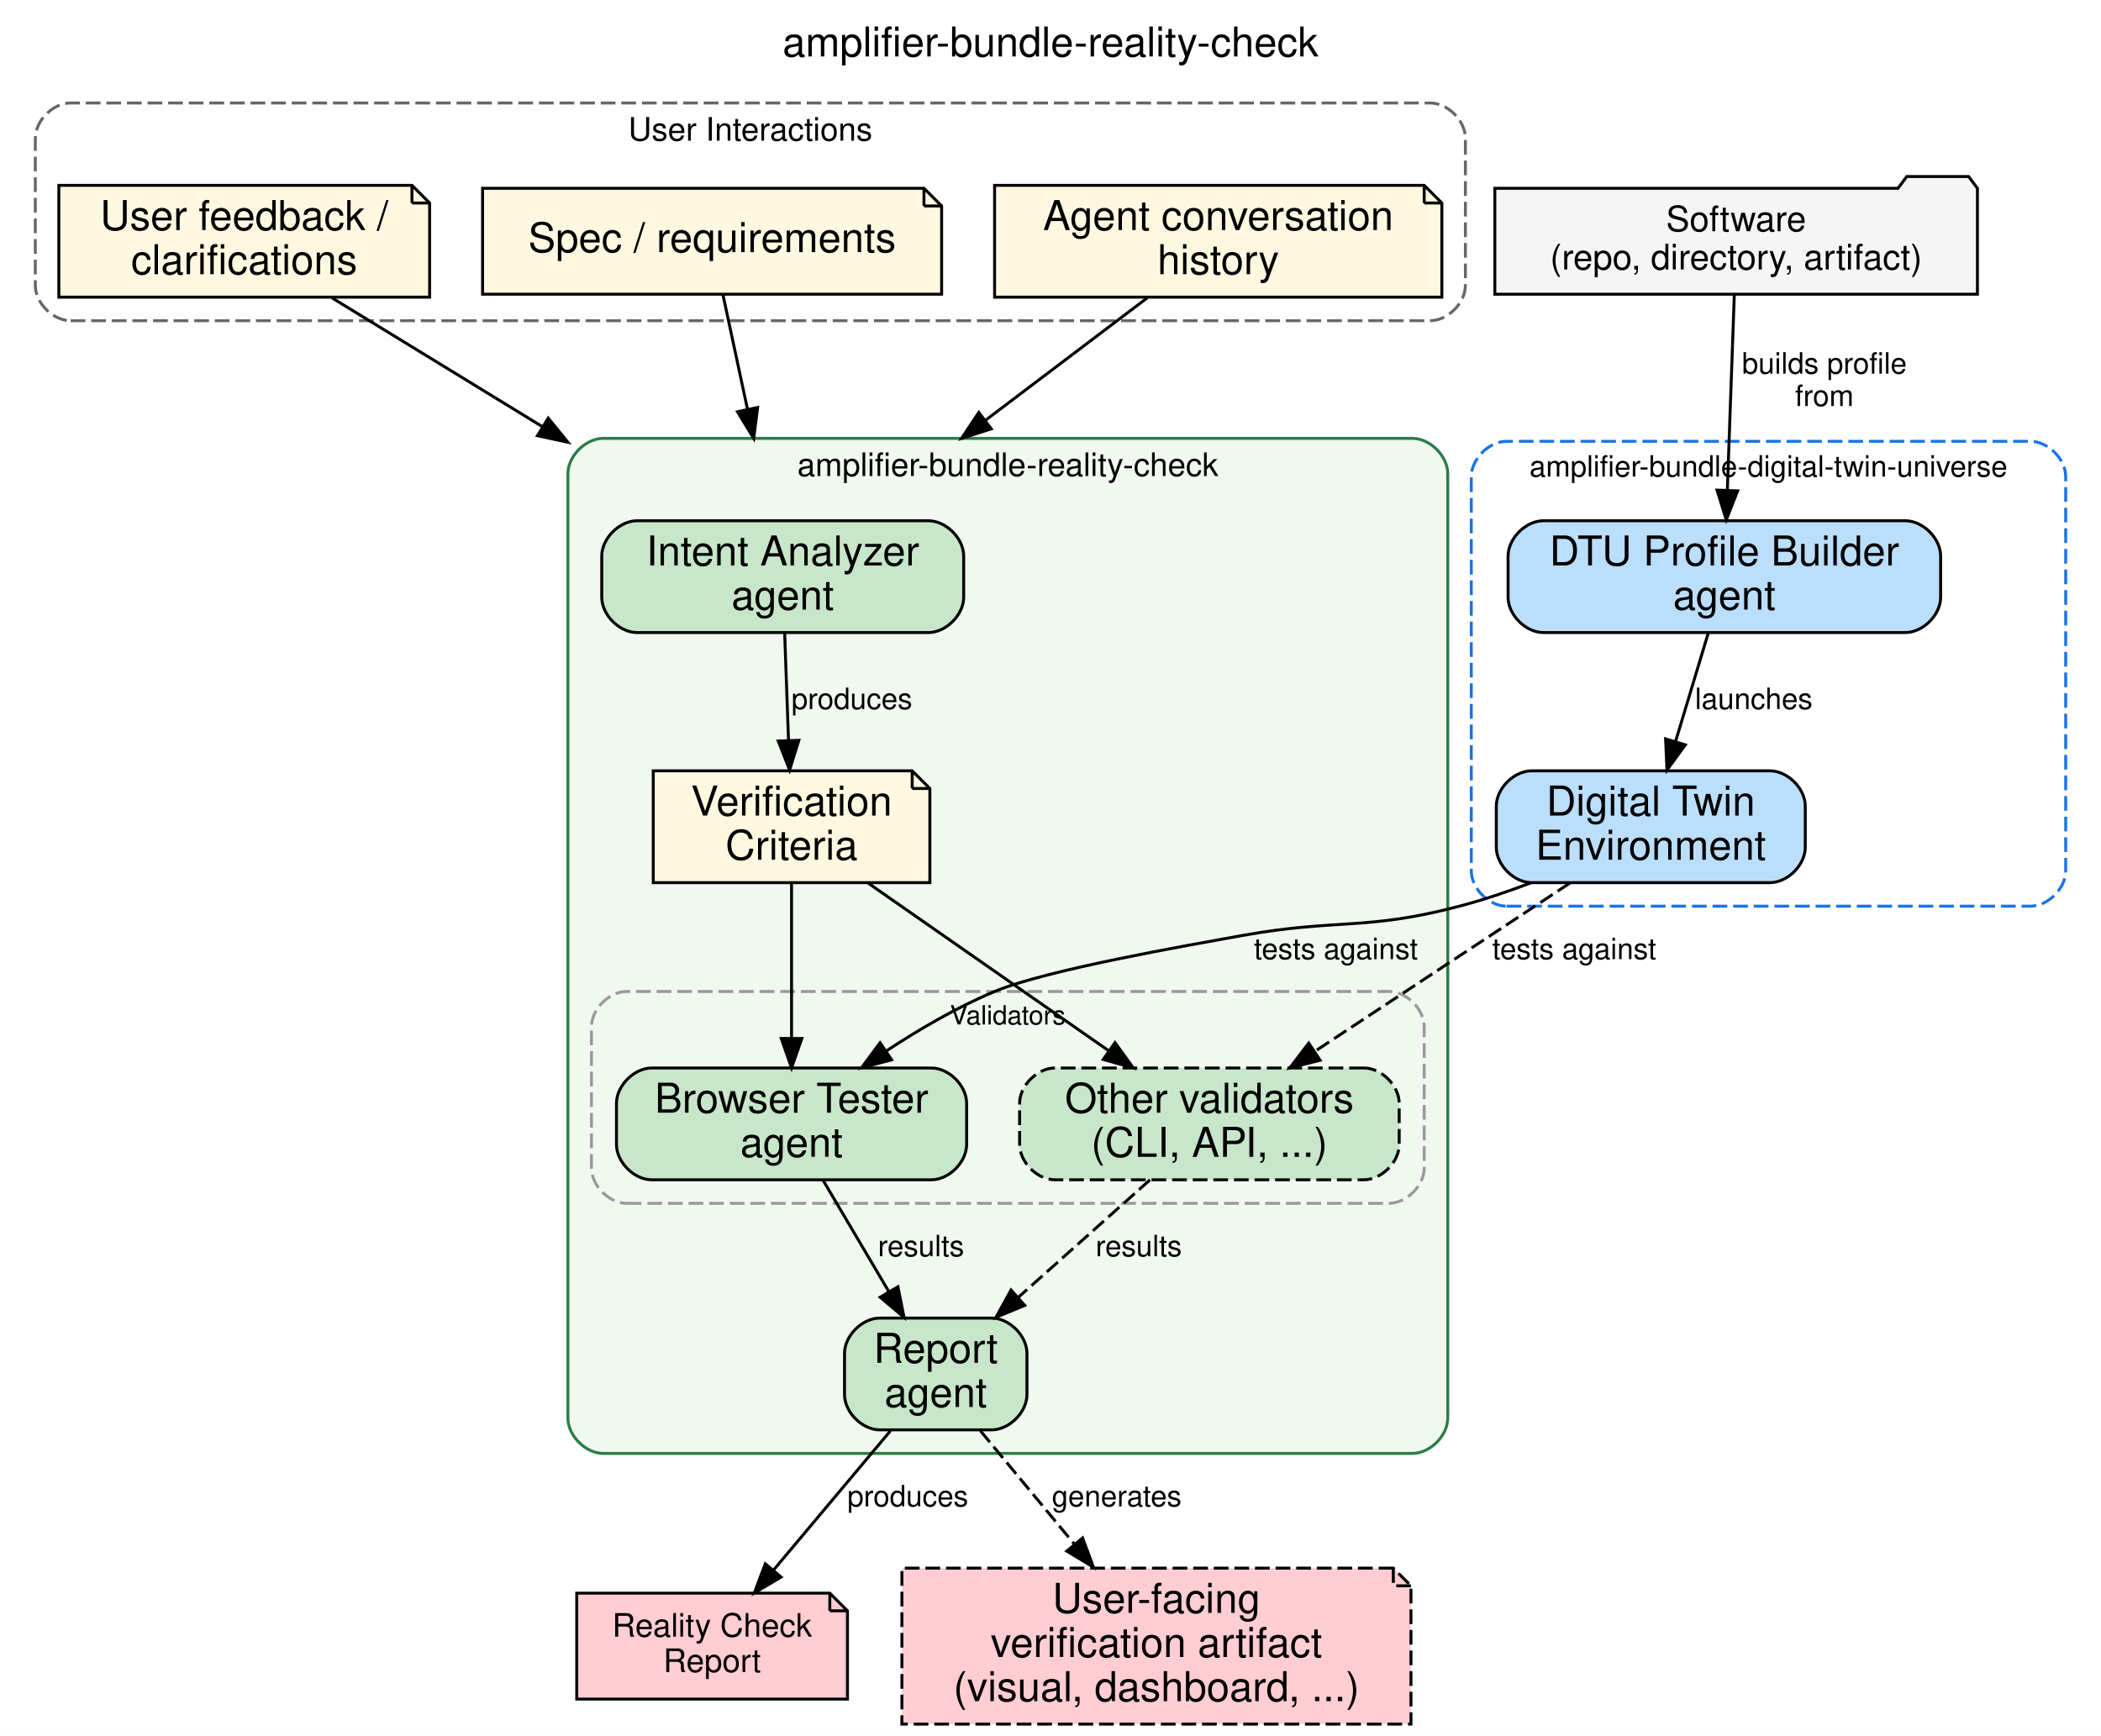
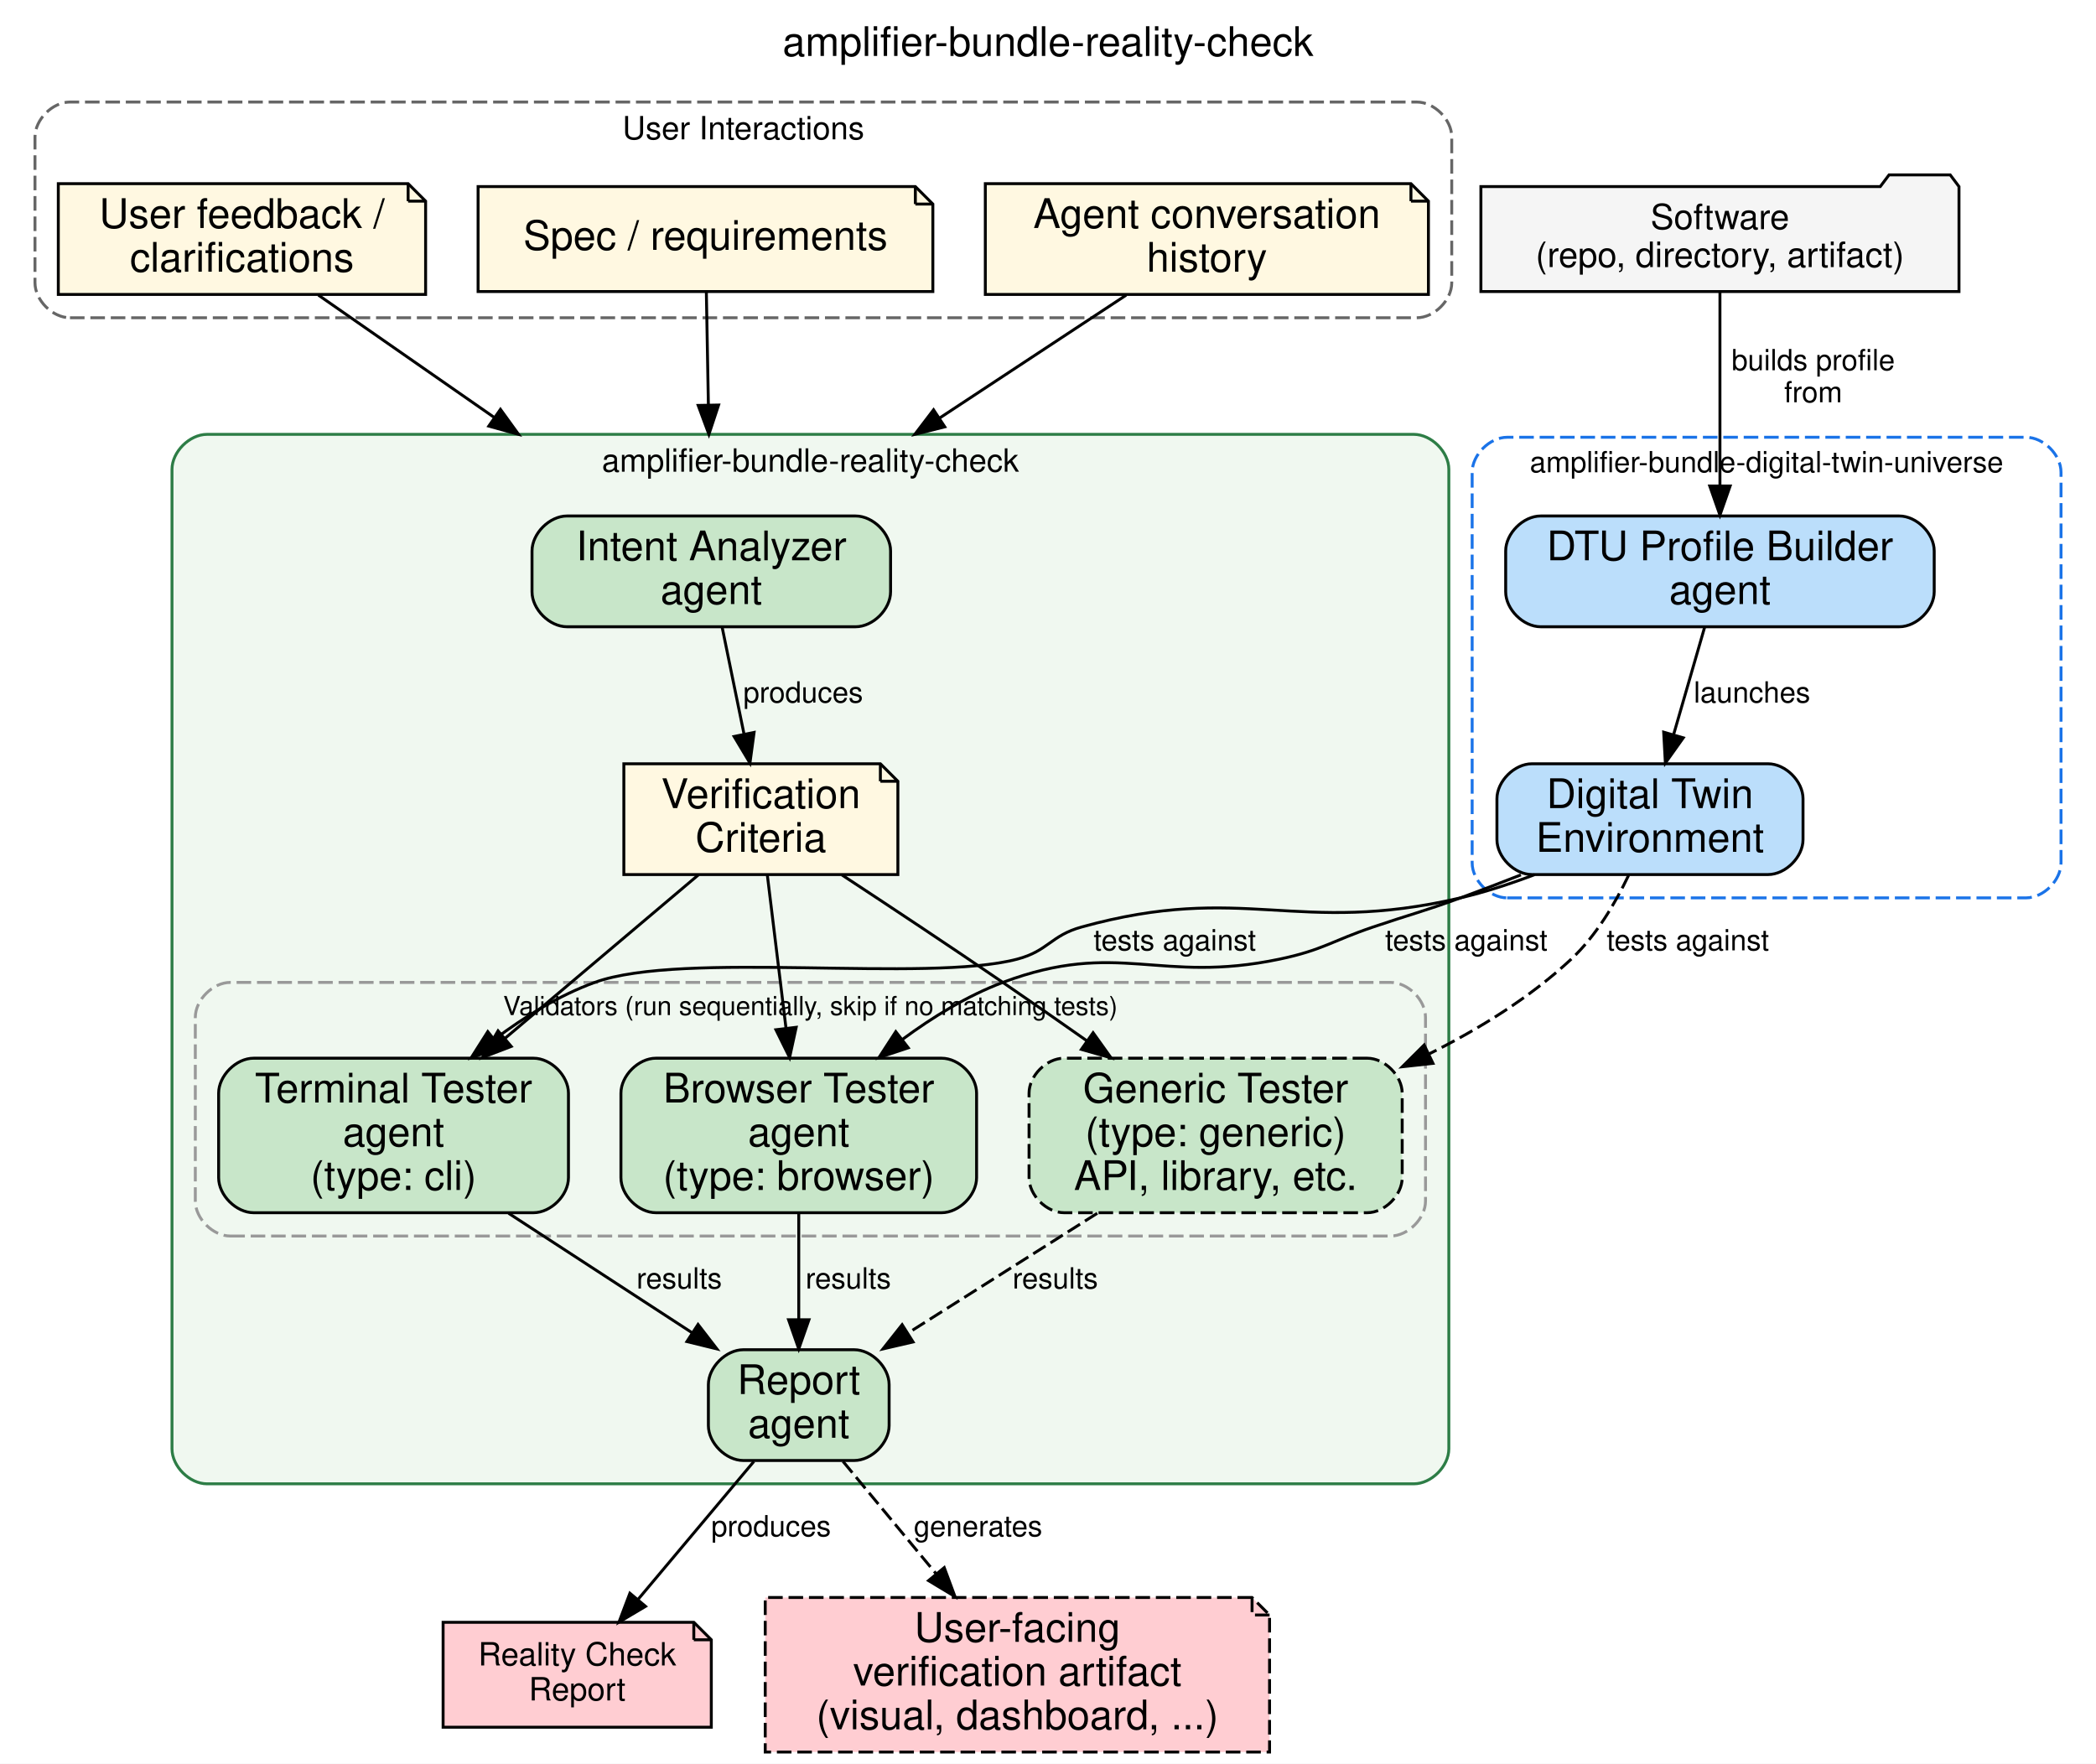
- <svg xmlns="http://www.w3.org/2000/svg" width="714pt" height="590pt" viewBox="0.00 0.00 714.00 590.00">
-   <g id="graph0" class="graph" transform="scale(1 1) rotate(0) translate(4 586)">
-     <polygon fill="white" stroke="transparent" points="-4,4 -4,-586 710,-586 710,4 -4,4" />
-     <text text-anchor="middle" x="353" y="-566.8" font-family="Helvetica,sans-Serif" font-size="14.00">amplifier-bundle-reality-check</text>
+ <svg xmlns="http://www.w3.org/2000/svg" width="719pt" height="605pt" viewBox="0.00 0.00 719.00 605.00">
+   <g id="graph0" class="graph" transform="scale(1 1) rotate(0) translate(4 601)">
+     <polygon fill="white" stroke="transparent" points="-4,4 -4,-601 715,-601 715,4 -4,4" />
+     <text text-anchor="middle" x="355.5" y="-581.8" font-family="Helvetica,sans-Serif" font-size="14.00">amplifier-bundle-reality-check</text>
    <g id="clust1" class="cluster">
-       <path fill="none" stroke="#666666" stroke-dasharray="5,2" d="M20,-477C20,-477 482,-477 482,-477 488,-477 494,-483 494,-489 494,-489 494,-539 494,-539 494,-545 488,-551 482,-551 482,-551 20,-551 20,-551 14,-551 8,-545 8,-539 8,-539 8,-489 8,-489 8,-483 14,-477 20,-477" />
-       <text text-anchor="middle" x="251" y="-538.2" font-family="Helvetica,sans-Serif" font-size="11.00">User Interactions</text>
+       <path fill="none" stroke="#666666" stroke-dasharray="5,2" d="M20,-492C20,-492 482,-492 482,-492 488,-492 494,-498 494,-504 494,-504 494,-554 494,-554 494,-560 488,-566 482,-566 482,-566 20,-566 20,-566 14,-566 8,-560 8,-554 8,-554 8,-504 8,-504 8,-498 14,-492 20,-492" />
+       <text text-anchor="middle" x="251" y="-553.2" font-family="Helvetica,sans-Serif" font-size="11.00">User Interactions</text>
    </g>
    <g id="clust2" class="cluster">
-       <path fill="#f0f8f0" stroke="#2d7d46" d="M201,-92C201,-92 476,-92 476,-92 482,-92 488,-98 488,-104 488,-104 488,-425 488,-425 488,-431 482,-437 476,-437 476,-437 201,-437 201,-437 195,-437 189,-431 189,-425 189,-425 189,-104 189,-104 189,-98 195,-92 201,-92" />
-       <text text-anchor="middle" x="338.5" y="-424.2" font-family="Helvetica,sans-Serif" font-size="11.00">amplifier-bundle-reality-check</text>
+       <path fill="#f0f8f0" stroke="#2d7d46" d="M67,-92C67,-92 481,-92 481,-92 487,-92 493,-98 493,-104 493,-104 493,-440 493,-440 493,-446 487,-452 481,-452 481,-452 67,-452 67,-452 61,-452 55,-446 55,-440 55,-440 55,-104 55,-104 55,-98 61,-92 67,-92" />
+       <text text-anchor="middle" x="274" y="-439.2" font-family="Helvetica,sans-Serif" font-size="11.00">amplifier-bundle-reality-check</text>
    </g>
    <g id="clust3" class="cluster">
-       <path fill="none" stroke="#999999" stroke-dasharray="5,2" d="M209,-177C209,-177 468,-177 468,-177 474,-177 480,-183 480,-189 480,-189 480,-237 480,-237 480,-243 474,-249 468,-249 468,-249 209,-249 209,-249 203,-249 197,-243 197,-237 197,-237 197,-189 197,-189 197,-183 203,-177 209,-177" />
-       <text text-anchor="middle" x="338.5" y="-237.8" font-family="Helvetica,sans-Serif" font-size="9.00">Validators</text>
+       <path fill="none" stroke="#999999" stroke-dasharray="5,2" d="M75,-177C75,-177 473,-177 473,-177 479,-177 485,-183 485,-189 485,-189 485,-252 485,-252 485,-258 479,-264 473,-264 473,-264 75,-264 75,-264 69,-264 63,-258 63,-252 63,-252 63,-189 63,-189 63,-183 69,-177 75,-177" />
+       <text text-anchor="middle" x="274" y="-252.8" font-family="Helvetica,sans-Serif" font-size="9.00">Validators (run sequentially, skip if no matching tests)</text>
    </g>
    <g id="clust4" class="cluster">
-       <path fill="none" stroke="#1a73e8" stroke-dasharray="5,2" d="M508,-278C508,-278 686,-278 686,-278 692,-278 698,-284 698,-290 698,-290 698,-424 698,-424 698,-430 692,-436 686,-436 686,-436 508,-436 508,-436 502,-436 496,-430 496,-424 496,-424 496,-290 496,-290 496,-284 502,-278 508,-278" />
-       <text text-anchor="middle" x="597" y="-424" font-family="Helvetica,sans-Serif" font-size="10.00">amplifier-bundle-digital-twin-universe</text>
+       <path fill="none" stroke="#1a73e8" stroke-dasharray="5,2" d="M513,-293C513,-293 691,-293 691,-293 697,-293 703,-299 703,-305 703,-305 703,-439 703,-439 703,-445 697,-451 691,-451 691,-451 513,-451 513,-451 507,-451 501,-445 501,-439 501,-439 501,-305 501,-305 501,-299 507,-293 513,-293" />
+       <text text-anchor="middle" x="602" y="-439" font-family="Helvetica,sans-Serif" font-size="10.00">amplifier-bundle-digital-twin-universe</text>
    </g>
    <g id="node1" class="node">
-       <polygon fill="#fff8e1" stroke="black" points="310,-522 160,-522 160,-486 316,-486 316,-516 310,-522" />
-       <polyline fill="none" stroke="black" points="310,-522 310,-516 " />
-       <polyline fill="none" stroke="black" points="316,-516 310,-516 " />
-       <text text-anchor="middle" x="238" y="-500.3" font-family="Helvetica,sans-Serif" font-size="14.00">Spec / requirements</text>
+       <polygon fill="#fff8e1" stroke="black" points="310,-537 160,-537 160,-501 316,-501 316,-531 310,-537" />
+       <polyline fill="none" stroke="black" points="310,-537 310,-531 " />
+       <polyline fill="none" stroke="black" points="316,-531 310,-531 " />
+       <text text-anchor="middle" x="238" y="-515.3" font-family="Helvetica,sans-Serif" font-size="14.00">Spec / requirements</text>
    </g>
    <g id="node5" class="node">
-       <path fill="#c8e6c9" stroke="black" d="M311.5,-409C311.5,-409 212.5,-409 212.5,-409 206.5,-409 200.5,-403 200.5,-397 200.5,-397 200.5,-383 200.5,-383 200.5,-377 206.5,-371 212.5,-371 212.5,-371 311.5,-371 311.5,-371 317.5,-371 323.5,-377 323.5,-383 323.5,-383 323.5,-397 323.5,-397 323.5,-403 317.5,-409 311.5,-409" />
-       <text text-anchor="middle" x="262" y="-393.8" font-family="Helvetica,sans-Serif" font-size="14.00">Intent Analyzer</text>
-       <text text-anchor="middle" x="262" y="-378.8" font-family="Helvetica,sans-Serif" font-size="14.00">agent</text>
+       <path fill="#c8e6c9" stroke="black" d="M289.5,-424C289.5,-424 190.5,-424 190.5,-424 184.5,-424 178.5,-418 178.5,-412 178.5,-412 178.5,-398 178.5,-398 178.5,-392 184.5,-386 190.5,-386 190.5,-386 289.5,-386 289.5,-386 295.5,-386 301.5,-392 301.5,-398 301.5,-398 301.5,-412 301.5,-412 301.5,-418 295.5,-424 289.5,-424" />
+       <text text-anchor="middle" x="240" y="-408.8" font-family="Helvetica,sans-Serif" font-size="14.00">Intent Analyzer</text>
+       <text text-anchor="middle" x="240" y="-393.8" font-family="Helvetica,sans-Serif" font-size="14.00">agent</text>
    </g>
    <g id="edge3" class="edge">
-       <path fill="none" stroke="black" d="M241.65,-485.99C243.92,-475.4 246.98,-461.11 250.04,-446.83" />
-       <polygon fill="black" stroke="black" points="253.47,-447.51 252.14,-437 246.63,-446.04 253.47,-447.51" />
+       <path fill="none" stroke="black" d="M238.3,-500.99C238.49,-490.5 238.74,-476.38 239,-462.24" />
+       <polygon fill="black" stroke="black" points="242.5,-462.06 239.18,-452 235.5,-461.93 242.5,-462.06" />
    </g>
    <g id="node2" class="node">
-       <polygon fill="#fff8e1" stroke="black" points="480,-523 334,-523 334,-485 486,-485 486,-517 480,-523" />
-       <polyline fill="none" stroke="black" points="480,-523 480,-517 " />
-       <polyline fill="none" stroke="black" points="486,-517 480,-517 " />
-       <text text-anchor="middle" x="410" y="-507.8" font-family="Helvetica,sans-Serif" font-size="14.00">Agent conversation</text>
-       <text text-anchor="middle" x="410" y="-492.8" font-family="Helvetica,sans-Serif" font-size="14.00">history</text>
+       <polygon fill="#fff8e1" stroke="black" points="480,-538 334,-538 334,-500 486,-500 486,-532 480,-538" />
+       <polyline fill="none" stroke="black" points="480,-538 480,-532 " />
+       <polyline fill="none" stroke="black" points="486,-532 480,-532 " />
+       <text text-anchor="middle" x="410" y="-522.8" font-family="Helvetica,sans-Serif" font-size="14.00">Agent conversation</text>
+       <text text-anchor="middle" x="410" y="-507.8" font-family="Helvetica,sans-Serif" font-size="14.00">history</text>
    </g>
    <g id="edge4" class="edge">
-       <path fill="none" stroke="black" d="M385.89,-484.76C370.84,-473.36 350.62,-458.07 330.89,-443.14" />
-       <polygon fill="black" stroke="black" points="332.87,-440.24 322.78,-437 328.64,-445.82 332.87,-440.24" />
+       <path fill="none" stroke="black" d="M382.31,-499.76C364.78,-488.21 341.17,-472.66 318.23,-457.54" />
+       <polygon fill="black" stroke="black" points="320.09,-454.58 309.82,-452 316.24,-460.42 320.09,-454.58" />
    </g>
    <g id="node3" class="node">
-       <polygon fill="#fff8e1" stroke="black" points="136,-523 16,-523 16,-485 142,-485 142,-517 136,-523" />
-       <polyline fill="none" stroke="black" points="136,-523 136,-517 " />
-       <polyline fill="none" stroke="black" points="142,-517 136,-517 " />
-       <text text-anchor="middle" x="79" y="-507.8" font-family="Helvetica,sans-Serif" font-size="14.00">User feedback /</text>
-       <text text-anchor="middle" x="79" y="-492.8" font-family="Helvetica,sans-Serif" font-size="14.00">clarifications</text>
+       <polygon fill="#fff8e1" stroke="black" points="136,-538 16,-538 16,-500 142,-500 142,-532 136,-538" />
+       <polyline fill="none" stroke="black" points="136,-538 136,-532 " />
+       <polyline fill="none" stroke="black" points="142,-532 136,-532 " />
+       <text text-anchor="middle" x="79" y="-522.8" font-family="Helvetica,sans-Serif" font-size="14.00">User feedback /</text>
+       <text text-anchor="middle" x="79" y="-507.8" font-family="Helvetica,sans-Serif" font-size="14.00">clarifications</text>
    </g>
    <g id="edge5" class="edge">
-       <path fill="none" stroke="black" d="M108.81,-484.76C128.34,-472.8 154.89,-456.55 180.4,-440.94" />
-       <polygon fill="black" stroke="black" points="182.3,-443.88 189,-435.68 178.65,-437.91 182.3,-443.88" />
+       <path fill="none" stroke="black" d="M105.23,-499.76C121.75,-488.26 143.99,-472.79 165.63,-457.74" />
+       <polygon fill="black" stroke="black" points="167.67,-460.58 173.88,-452 163.67,-454.83 167.67,-460.58" />
    </g>
    <g id="node4" class="node">
-       <polygon fill="#f5f5f5" stroke="black" points="668,-522 665,-526 644,-526 641,-522 504,-522 504,-486 668,-486 668,-522" />
-       <text text-anchor="middle" x="586" y="-507.4" font-family="Helvetica,sans-Serif" font-size="12.00">Software</text>
-       <text text-anchor="middle" x="586" y="-494.4" font-family="Helvetica,sans-Serif" font-size="12.00">(repo, directory, artifact)</text>
+       <polygon fill="#f5f5f5" stroke="black" points="668,-537 665,-541 644,-541 641,-537 504,-537 504,-501 668,-501 668,-537" />
+       <text text-anchor="middle" x="586" y="-522.4" font-family="Helvetica,sans-Serif" font-size="12.00">Software</text>
+       <text text-anchor="middle" x="586" y="-509.4" font-family="Helvetica,sans-Serif" font-size="12.00">(repo, directory, artifact)</text>
+     </g>
+     <g id="node11" class="node">
+       <path fill="#bbdefb" stroke="black" d="M647.5,-424C647.5,-424 524.5,-424 524.5,-424 518.5,-424 512.5,-418 512.5,-412 512.5,-412 512.5,-398 512.5,-398 512.5,-392 518.5,-386 524.5,-386 524.5,-386 647.5,-386 647.5,-386 653.5,-386 659.5,-392 659.5,-398 659.5,-398 659.5,-412 659.5,-412 659.5,-418 653.5,-424 647.5,-424" />
+       <text text-anchor="middle" x="586" y="-408.8" font-family="Helvetica,sans-Serif" font-size="14.00">DTU Profile Builder</text>
+       <text text-anchor="middle" x="586" y="-393.8" font-family="Helvetica,sans-Serif" font-size="14.00">agent</text>
+     </g>
+     <g id="edge6" class="edge">
+       <path fill="none" stroke="black" d="M586,-500.99C586,-483.38 586,-455.55 586,-434.55" />
+       <polygon fill="black" stroke="black" points="589.5,-434.29 586,-424.29 582.5,-434.29 589.5,-434.29" />
+       <text text-anchor="middle" x="618" y="-474" font-family="Helvetica,sans-Serif" font-size="10.00">builds profile</text>
+       <text text-anchor="middle" x="618" y="-463" font-family="Helvetica,sans-Serif" font-size="10.00">from</text>
+     </g>
+     <g id="node6" class="node">
+       <polygon fill="#fff8e1" stroke="black" points="298,-339 210,-339 210,-301 304,-301 304,-333 298,-339" />
+       <polyline fill="none" stroke="black" points="298,-339 298,-333 " />
+       <polyline fill="none" stroke="black" points="304,-333 298,-333 " />
+       <text text-anchor="middle" x="257" y="-323.8" font-family="Helvetica,sans-Serif" font-size="14.00">Verification</text>
+       <text text-anchor="middle" x="257" y="-308.8" font-family="Helvetica,sans-Serif" font-size="14.00">Criteria</text>
+     </g>
+     <g id="edge1" class="edge">
+       <path fill="none" stroke="black" d="M243.69,-385.99C245.88,-375.3 248.7,-361.5 251.19,-349.37" />
+       <polygon fill="black" stroke="black" points="254.68,-349.76 253.26,-339.26 247.82,-348.36 254.68,-349.76" />
+       <text text-anchor="middle" x="271.5" y="-360" font-family="Helvetica,sans-Serif" font-size="10.00">produces</text>
+     </g>
+     <g id="node7" class="node">
+       <path fill="#c8e6c9" stroke="black" d="M179,-238C179,-238 83,-238 83,-238 77,-238 71,-232 71,-226 71,-226 71,-197 71,-197 71,-191 77,-185 83,-185 83,-185 179,-185 179,-185 185,-185 191,-191 191,-197 191,-197 191,-226 191,-226 191,-232 185,-238 179,-238" />
+       <text text-anchor="middle" x="131" y="-222.8" font-family="Helvetica,sans-Serif" font-size="14.00">Terminal Tester</text>
+       <text text-anchor="middle" x="131" y="-207.8" font-family="Helvetica,sans-Serif" font-size="14.00">agent</text>
+       <text text-anchor="middle" x="131" y="-192.8" font-family="Helvetica,sans-Serif" font-size="14.00">(type: cli)</text>
+     </g>
+     <g id="edge7" class="edge">
+       <path fill="none" stroke="black" d="M235.63,-300.93C217.49,-285.61 191.03,-263.24 169.25,-244.83" />
+       <polygon fill="black" stroke="black" points="171.37,-242.04 161.47,-238.25 166.85,-247.38 171.37,-242.04" />
+     </g>
+     <g id="node8" class="node">
+       <path fill="#c8e6c9" stroke="black" d="M319,-238C319,-238 221,-238 221,-238 215,-238 209,-232 209,-226 209,-226 209,-197 209,-197 209,-191 215,-185 221,-185 221,-185 319,-185 319,-185 325,-185 331,-191 331,-197 331,-197 331,-226 331,-226 331,-232 325,-238 319,-238" />
+       <text text-anchor="middle" x="270" y="-222.8" font-family="Helvetica,sans-Serif" font-size="14.00">Browser Tester</text>
+       <text text-anchor="middle" x="270" y="-207.8" font-family="Helvetica,sans-Serif" font-size="14.00">agent</text>
+       <text text-anchor="middle" x="270" y="-192.8" font-family="Helvetica,sans-Serif" font-size="14.00">(type: browser)</text>
+     </g>
+     <g id="edge8" class="edge">
+       <path fill="none" stroke="black" d="M259.21,-300.93C260.96,-286.55 263.47,-265.96 265.63,-248.27" />
+       <polygon fill="black" stroke="black" points="269.12,-248.6 266.86,-238.25 262.17,-247.76 269.12,-248.6" />
+     </g>
+     <g id="node9" class="node">
+       <path fill="#c8e6c9" stroke="black" stroke-dasharray="5,2" d="M465,-238C465,-238 361,-238 361,-238 355,-238 349,-232 349,-226 349,-226 349,-197 349,-197 349,-191 355,-185 361,-185 361,-185 465,-185 465,-185 471,-185 477,-191 477,-197 477,-197 477,-226 477,-226 477,-232 471,-238 465,-238" />
+       <text text-anchor="middle" x="413" y="-222.8" font-family="Helvetica,sans-Serif" font-size="14.00">Generic Tester</text>
+       <text text-anchor="middle" x="413" y="-207.8" font-family="Helvetica,sans-Serif" font-size="14.00">(type: generic)</text>
+       <text text-anchor="middle" x="413" y="-192.8" font-family="Helvetica,sans-Serif" font-size="14.00">API, library, etc.</text>
+     </g>
+     <g id="edge9" class="edge">
+       <path fill="none" stroke="black" d="M284.8,-300.87C300.99,-290.24 321.74,-276.49 340,-264 349.41,-257.57 359.43,-250.58 368.93,-243.9" />
+       <polygon fill="black" stroke="black" points="370.97,-246.74 377.13,-238.12 366.94,-241.02 370.97,-246.74" />
    </g>
    <g id="node10" class="node">
-       <path fill="#bbdefb" stroke="black" d="M643.5,-409C643.5,-409 520.5,-409 520.5,-409 514.5,-409 508.5,-403 508.5,-397 508.5,-397 508.5,-383 508.5,-383 508.5,-377 514.5,-371 520.5,-371 520.5,-371 643.5,-371 643.5,-371 649.5,-371 655.5,-377 655.5,-383 655.5,-383 655.5,-397 655.5,-397 655.5,-403 649.5,-409 643.5,-409" />
-       <text text-anchor="middle" x="582" y="-393.8" font-family="Helvetica,sans-Serif" font-size="14.00">DTU Profile Builder</text>
-       <text text-anchor="middle" x="582" y="-378.8" font-family="Helvetica,sans-Serif" font-size="14.00">agent</text>
+       <path fill="#c8e6c9" stroke="black" d="M289,-138C289,-138 251,-138 251,-138 245,-138 239,-132 239,-126 239,-126 239,-112 239,-112 239,-106 245,-100 251,-100 251,-100 289,-100 289,-100 295,-100 301,-106 301,-112 301,-112 301,-126 301,-126 301,-132 295,-138 289,-138" />
+       <text text-anchor="middle" x="270" y="-122.8" font-family="Helvetica,sans-Serif" font-size="14.00">Report</text>
+       <text text-anchor="middle" x="270" y="-107.8" font-family="Helvetica,sans-Serif" font-size="14.00">agent</text>
    </g>
-     <g id="edge6" class="edge">
-       <path fill="none" stroke="black" d="M585.39,-485.99C584.76,-468.38 583.77,-440.55 583.02,-419.55" />
-       <polygon fill="black" stroke="black" points="586.51,-419.16 582.65,-409.29 579.51,-419.41 586.51,-419.16" />
-       <text text-anchor="middle" x="616" y="-459" font-family="Helvetica,sans-Serif" font-size="10.00">builds profile</text>
-       <text text-anchor="middle" x="616" y="-448" font-family="Helvetica,sans-Serif" font-size="10.00">from</text>
+     <g id="edge13" class="edge">
+       <path fill="none" stroke="black" d="M170.46,-184.81C190.23,-171.94 214.01,-156.45 233.37,-143.85" />
+       <polygon fill="black" stroke="black" points="235.45,-146.67 241.92,-138.28 231.63,-140.8 235.45,-146.67" />
+       <text text-anchor="middle" x="229" y="-159" font-family="Helvetica,sans-Serif" font-size="10.00">results</text>
    </g>
-     <g id="node6" class="node">
-       <polygon fill="#fff8e1" stroke="black" points="306,-324 218,-324 218,-286 312,-286 312,-318 306,-324" />
-       <polyline fill="none" stroke="black" points="306,-324 306,-318 " />
-       <polyline fill="none" stroke="black" points="312,-318 306,-318 " />
-       <text text-anchor="middle" x="265" y="-308.8" font-family="Helvetica,sans-Serif" font-size="14.00">Verification</text>
-       <text text-anchor="middle" x="265" y="-293.8" font-family="Helvetica,sans-Serif" font-size="14.00">Criteria</text>
+     <g id="edge14" class="edge">
+       <path fill="none" stroke="black" d="M270,-184.81C270,-173.45 270,-160.05 270,-148.39" />
+       <polygon fill="black" stroke="black" points="273.5,-148.28 270,-138.28 266.5,-148.28 273.5,-148.28" />
+       <text text-anchor="middle" x="287" y="-159" font-family="Helvetica,sans-Serif" font-size="10.00">results</text>
    </g>
-     <g id="edge1" class="edge">
-       <path fill="none" stroke="black" d="M262.65,-370.99C263.04,-360.3 263.54,-346.5 263.97,-334.37" />
-       <polygon fill="black" stroke="black" points="267.48,-334.38 264.34,-324.26 260.48,-334.13 267.48,-334.38" />
-       <text text-anchor="middle" x="285.5" y="-345" font-family="Helvetica,sans-Serif" font-size="10.00">produces</text>
+     <g id="edge15" class="edge">
+       <path fill="none" stroke="black" stroke-dasharray="5,2" d="M372.4,-184.81C351.98,-171.88 327.38,-156.31 307.42,-143.68" />
+       <polygon fill="black" stroke="black" points="309.21,-140.67 298.88,-138.28 305.46,-146.59 309.21,-140.67" />
+       <text text-anchor="middle" x="358" y="-159" font-family="Helvetica,sans-Serif" font-size="10.00">results</text>
    </g>
-     <g id="node7" class="node">
-       <path fill="#c8e6c9" stroke="black" d="M312.5,-223C312.5,-223 217.5,-223 217.5,-223 211.5,-223 205.5,-217 205.5,-211 205.5,-211 205.5,-197 205.5,-197 205.5,-191 211.5,-185 217.5,-185 217.5,-185 312.5,-185 312.5,-185 318.5,-185 324.5,-191 324.5,-197 324.5,-197 324.5,-211 324.5,-211 324.5,-217 318.5,-223 312.5,-223" />
-       <text text-anchor="middle" x="265" y="-207.8" font-family="Helvetica,sans-Serif" font-size="14.00">Browser Tester</text>
-       <text text-anchor="middle" x="265" y="-192.8" font-family="Helvetica,sans-Serif" font-size="14.00">agent</text>
+     <g id="node13" class="node">
+       <polygon fill="#ffcdd2" stroke="black" points="234,-44.5 148,-44.5 148,-8.5 240,-8.5 240,-38.5 234,-44.5" />
+       <polyline fill="none" stroke="black" points="234,-44.5 234,-38.5 " />
+       <polyline fill="none" stroke="black" points="240,-38.5 234,-38.5 " />
+       <text text-anchor="middle" x="194" y="-29.7" font-family="Helvetica,sans-Serif" font-size="11.00">Reality Check</text>
+       <text text-anchor="middle" x="194" y="-17.7" font-family="Helvetica,sans-Serif" font-size="11.00">Report</text>
    </g>
-     <g id="edge7" class="edge">
-       <path fill="none" stroke="black" d="M265,-285.84C265,-271.19 265,-250.31 265,-233.44" />
-       <polygon fill="black" stroke="black" points="268.5,-233.04 265,-223.04 261.5,-233.04 268.5,-233.04" />
+     <g id="edge16" class="edge">
+       <path fill="none" stroke="black" d="M254.62,-99.69C243.2,-86.09 227.5,-67.39 214.94,-52.43" />
+       <polygon fill="black" stroke="black" points="217.44,-49.97 208.33,-44.56 212.08,-54.47 217.44,-49.97" />
+       <text text-anchor="middle" x="260.5" y="-74" font-family="Helvetica,sans-Serif" font-size="10.00">produces</text>
    </g>
-     <g id="node8" class="node">
-       <path fill="#c8e6c9" stroke="black" stroke-dasharray="5,2" d="M459.5,-223C459.5,-223 354.5,-223 354.5,-223 348.5,-223 342.5,-217 342.5,-211 342.5,-211 342.5,-197 342.5,-197 342.5,-191 348.5,-185 354.5,-185 354.5,-185 459.5,-185 459.5,-185 465.5,-185 471.5,-191 471.5,-197 471.5,-197 471.5,-211 471.5,-211 471.5,-217 465.5,-223 459.5,-223" />
-       <text text-anchor="middle" x="407" y="-207.8" font-family="Helvetica,sans-Serif" font-size="14.00">Other validators</text>
-       <text text-anchor="middle" x="407" y="-192.8" font-family="Helvetica,sans-Serif" font-size="14.00">(CLI, API, ...)</text>
+     <g id="node14" class="node">
+       <polygon fill="#ffcdd2" stroke="black" stroke-dasharray="5,2" points="425.5,-53 258.5,-53 258.5,0 431.5,0 431.5,-47 425.5,-53" />
+       <polyline fill="none" stroke="black" stroke-dasharray="5,2" points="425.5,-53 425.5,-47 " />
+       <polyline fill="none" stroke="black" stroke-dasharray="5,2" points="431.5,-47 425.5,-47 " />
+       <text text-anchor="middle" x="345" y="-37.8" font-family="Helvetica,sans-Serif" font-size="14.00">User-facing</text>
+       <text text-anchor="middle" x="345" y="-22.8" font-family="Helvetica,sans-Serif" font-size="14.00">verification artifact</text>
+       <text text-anchor="middle" x="345" y="-7.8" font-family="Helvetica,sans-Serif" font-size="14.00">(visual, dashboard, ...)</text>
    </g>
-     <g id="edge8" class="edge">
-       <path fill="none" stroke="black" d="M291.04,-285.84C313.96,-269.86 347.5,-246.48 372.62,-228.97" />
-       <polygon fill="black" stroke="black" points="374.92,-231.63 381.12,-223.04 370.92,-225.89 374.92,-231.63" />
+     <g id="edge17" class="edge">
+       <path fill="none" stroke="black" stroke-dasharray="5,2" d="M285.18,-99.69C294.32,-88.65 306.25,-74.26 317.05,-61.23" />
+       <polygon fill="black" stroke="black" points="319.91,-63.26 323.59,-53.33 314.52,-58.8 319.91,-63.26" />
+       <text text-anchor="middle" x="331.5" y="-74" font-family="Helvetica,sans-Serif" font-size="10.00">generates</text>
    </g>
-     <g id="node9" class="node">
-       <path fill="#c8e6c9" stroke="black" d="M333,-138C333,-138 295,-138 295,-138 289,-138 283,-132 283,-126 283,-126 283,-112 283,-112 283,-106 289,-100 295,-100 295,-100 333,-100 333,-100 339,-100 345,-106 345,-112 345,-112 345,-126 345,-126 345,-132 339,-138 333,-138" />
-       <text text-anchor="middle" x="314" y="-122.8" font-family="Helvetica,sans-Serif" font-size="14.00">Report</text>
-       <text text-anchor="middle" x="314" y="-107.8" font-family="Helvetica,sans-Serif" font-size="14.00">agent</text>
+     <g id="node12" class="node">
+       <path fill="#bbdefb" stroke="black" d="M602.5,-339C602.5,-339 521.5,-339 521.5,-339 515.5,-339 509.5,-333 509.5,-327 509.5,-327 509.5,-313 509.5,-313 509.5,-307 515.5,-301 521.5,-301 521.5,-301 602.5,-301 602.5,-301 608.5,-301 614.5,-307 614.5,-313 614.5,-313 614.5,-327 614.5,-327 614.5,-333 608.5,-339 602.5,-339" />
+       <text text-anchor="middle" x="562" y="-323.8" font-family="Helvetica,sans-Serif" font-size="14.00">Digital Twin</text>
+       <text text-anchor="middle" x="562" y="-308.8" font-family="Helvetica,sans-Serif" font-size="14.00">Environment</text>
+     </g>
+     <g id="edge2" class="edge">
+       <path fill="none" stroke="black" d="M580.79,-385.99C577.67,-375.19 573.63,-361.22 570.1,-349" />
+       <polygon fill="black" stroke="black" points="573.42,-347.9 567.28,-339.26 566.7,-349.84 573.42,-347.9" />
+       <text text-anchor="middle" x="597" y="-360" font-family="Helvetica,sans-Serif" font-size="10.00">launches</text>
+     </g>
+     <g id="edge10" class="edge">
+       <path fill="none" stroke="black" d="M522.39,-300.95C514.15,-297.83 505.4,-294.96 497,-293 440.56,-279.87 422.85,-298.47 367,-283 356.46,-280.08 355.57,-274.8 345,-272 313.81,-263.72 230.34,-275.01 200,-264 187.8,-259.57 175.95,-252.23 165.6,-244.45" />
+       <polygon fill="black" stroke="black" points="167.66,-241.62 157.65,-238.17 163.33,-247.12 167.66,-241.62" />
+       <text text-anchor="middle" x="399" y="-275" font-family="Helvetica,sans-Serif" font-size="10.00">tests against</text>
    </g>
    <g id="edge11" class="edge">
-       <path fill="none" stroke="black" d="M275.63,-184.99C282.2,-173.86 290.75,-159.38 298.11,-146.91" />
-       <polygon fill="black" stroke="black" points="301.15,-148.65 303.22,-138.26 295.12,-145.09 301.15,-148.65" />
-       <text text-anchor="middle" x="309" y="-159" font-family="Helvetica,sans-Serif" font-size="10.00">results</text>
+       <path fill="none" stroke="black" d="M517.73,-300.89C510.82,-298.18 503.73,-295.47 497,-293 483.8,-288.17 480.31,-287.51 467,-283 452.76,-278.18 449.72,-275.1 435,-272 393.54,-263.27 379.67,-278.89 340,-264 327.85,-259.44 315.96,-252.13 305.54,-244.43" />
+       <polygon fill="black" stroke="black" points="307.56,-241.57 297.51,-238.22 303.28,-247.11 307.56,-241.57" />
+       <text text-anchor="middle" x="499" y="-275" font-family="Helvetica,sans-Serif" font-size="10.00">tests against</text>
    </g>
    <g id="edge12" class="edge">
-       <path fill="none" stroke="black" stroke-dasharray="5,2" d="M386.82,-184.99C373.75,-173.32 356.54,-157.97 342.13,-145.11" />
-       <polygon fill="black" stroke="black" points="344.25,-142.31 334.46,-138.26 339.59,-147.53 344.25,-142.31" />
-       <text text-anchor="middle" x="383" y="-159" font-family="Helvetica,sans-Serif" font-size="10.00">results</text>
-     </g>
-     <g id="node12" class="node">
-       <polygon fill="#ffcdd2" stroke="black" points="278,-44.5 192,-44.5 192,-8.5 284,-8.5 284,-38.5 278,-44.5" />
-       <polyline fill="none" stroke="black" points="278,-44.5 278,-38.5 " />
-       <polyline fill="none" stroke="black" points="284,-38.5 278,-38.5 " />
-       <text text-anchor="middle" x="238" y="-29.7" font-family="Helvetica,sans-Serif" font-size="11.00">Reality Check</text>
-       <text text-anchor="middle" x="238" y="-17.7" font-family="Helvetica,sans-Serif" font-size="11.00">Report</text>
-     </g>
-     <g id="edge13" class="edge">
-       <path fill="none" stroke="black" d="M298.62,-99.69C287.2,-86.09 271.5,-67.39 258.94,-52.43" />
-       <polygon fill="black" stroke="black" points="261.44,-49.97 252.33,-44.56 256.08,-54.47 261.44,-49.97" />
-       <text text-anchor="middle" x="304.5" y="-74" font-family="Helvetica,sans-Serif" font-size="10.00">produces</text>
-     </g>
-     <g id="node13" class="node">
-       <polygon fill="#ffcdd2" stroke="black" stroke-dasharray="5,2" points="469.5,-53 302.5,-53 302.5,0 475.5,0 475.5,-47 469.5,-53" />
-       <polyline fill="none" stroke="black" stroke-dasharray="5,2" points="469.5,-53 469.5,-47 " />
-       <polyline fill="none" stroke="black" stroke-dasharray="5,2" points="475.5,-47 469.5,-47 " />
-       <text text-anchor="middle" x="389" y="-37.8" font-family="Helvetica,sans-Serif" font-size="14.00">User-facing</text>
-       <text text-anchor="middle" x="389" y="-22.8" font-family="Helvetica,sans-Serif" font-size="14.00">verification artifact</text>
-       <text text-anchor="middle" x="389" y="-7.8" font-family="Helvetica,sans-Serif" font-size="14.00">(visual, dashboard, ...)</text>
-     </g>
-     <g id="edge14" class="edge">
-       <path fill="none" stroke="black" stroke-dasharray="5,2" d="M329.18,-99.69C338.32,-88.65 350.25,-74.26 361.05,-61.23" />
-       <polygon fill="black" stroke="black" points="363.91,-63.26 367.59,-53.33 358.52,-58.8 363.91,-63.26" />
-       <text text-anchor="middle" x="375.5" y="-74" font-family="Helvetica,sans-Serif" font-size="10.00">generates</text>
-     </g>
-     <g id="node11" class="node">
-       <path fill="#bbdefb" stroke="black" d="M597.5,-324C597.5,-324 516.5,-324 516.5,-324 510.5,-324 504.5,-318 504.5,-312 504.5,-312 504.5,-298 504.5,-298 504.5,-292 510.5,-286 516.5,-286 516.5,-286 597.5,-286 597.5,-286 603.5,-286 609.5,-292 609.5,-298 609.5,-298 609.5,-312 609.5,-312 609.5,-318 603.5,-324 597.5,-324" />
-       <text text-anchor="middle" x="557" y="-308.8" font-family="Helvetica,sans-Serif" font-size="14.00">Digital Twin</text>
-       <text text-anchor="middle" x="557" y="-293.8" font-family="Helvetica,sans-Serif" font-size="14.00">Environment</text>
-     </g>
-     <g id="edge2" class="edge">
-       <path fill="none" stroke="black" d="M576.58,-370.99C573.32,-360.19 569.11,-346.22 565.43,-334" />
-       <polygon fill="black" stroke="black" points="568.74,-332.83 562.5,-324.26 562.03,-334.85 568.74,-332.83" />
-       <text text-anchor="middle" x="592" y="-345" font-family="Helvetica,sans-Serif" font-size="10.00">launches</text>
-     </g>
-     <g id="edge9" class="edge">
-       <path fill="none" stroke="black" d="M516.25,-285.93C508.33,-282.92 499.99,-280.1 492,-278 459.91,-269.55 450.66,-273.89 418,-268 399.17,-264.6 351.66,-256.37 334,-249 321.38,-243.74 308.49,-236.21 297.32,-228.87" />
-       <polygon fill="black" stroke="black" points="299.01,-225.78 288.77,-223.06 295.08,-231.57 299.01,-225.78" />
-       <text text-anchor="middle" x="450" y="-260" font-family="Helvetica,sans-Serif" font-size="10.00">tests against</text>
-     </g>
-     <g id="edge10" class="edge">
-       <path fill="none" stroke="black" stroke-dasharray="5,2" d="M529.49,-285.84C505.17,-269.79 469.54,-246.28 442.97,-228.74" />
-       <polygon fill="black" stroke="black" points="444.61,-225.63 434.34,-223.04 440.76,-231.47 444.61,-225.63" />
-       <text text-anchor="middle" x="531" y="-260" font-family="Helvetica,sans-Serif" font-size="10.00">tests against</text>
+       <path fill="none" stroke="black" stroke-dasharray="5,2" d="M554.67,-300.75C550.13,-291.24 543.53,-279.97 535,-272 520.92,-258.85 503.4,-248.03 486.06,-239.39" />
+       <polygon fill="black" stroke="black" points="487.56,-236.23 477.03,-235.07 484.54,-242.54 487.56,-236.23" />
+       <text text-anchor="middle" x="575" y="-275" font-family="Helvetica,sans-Serif" font-size="10.00">tests against</text>
    </g>
  </g>
</svg>
